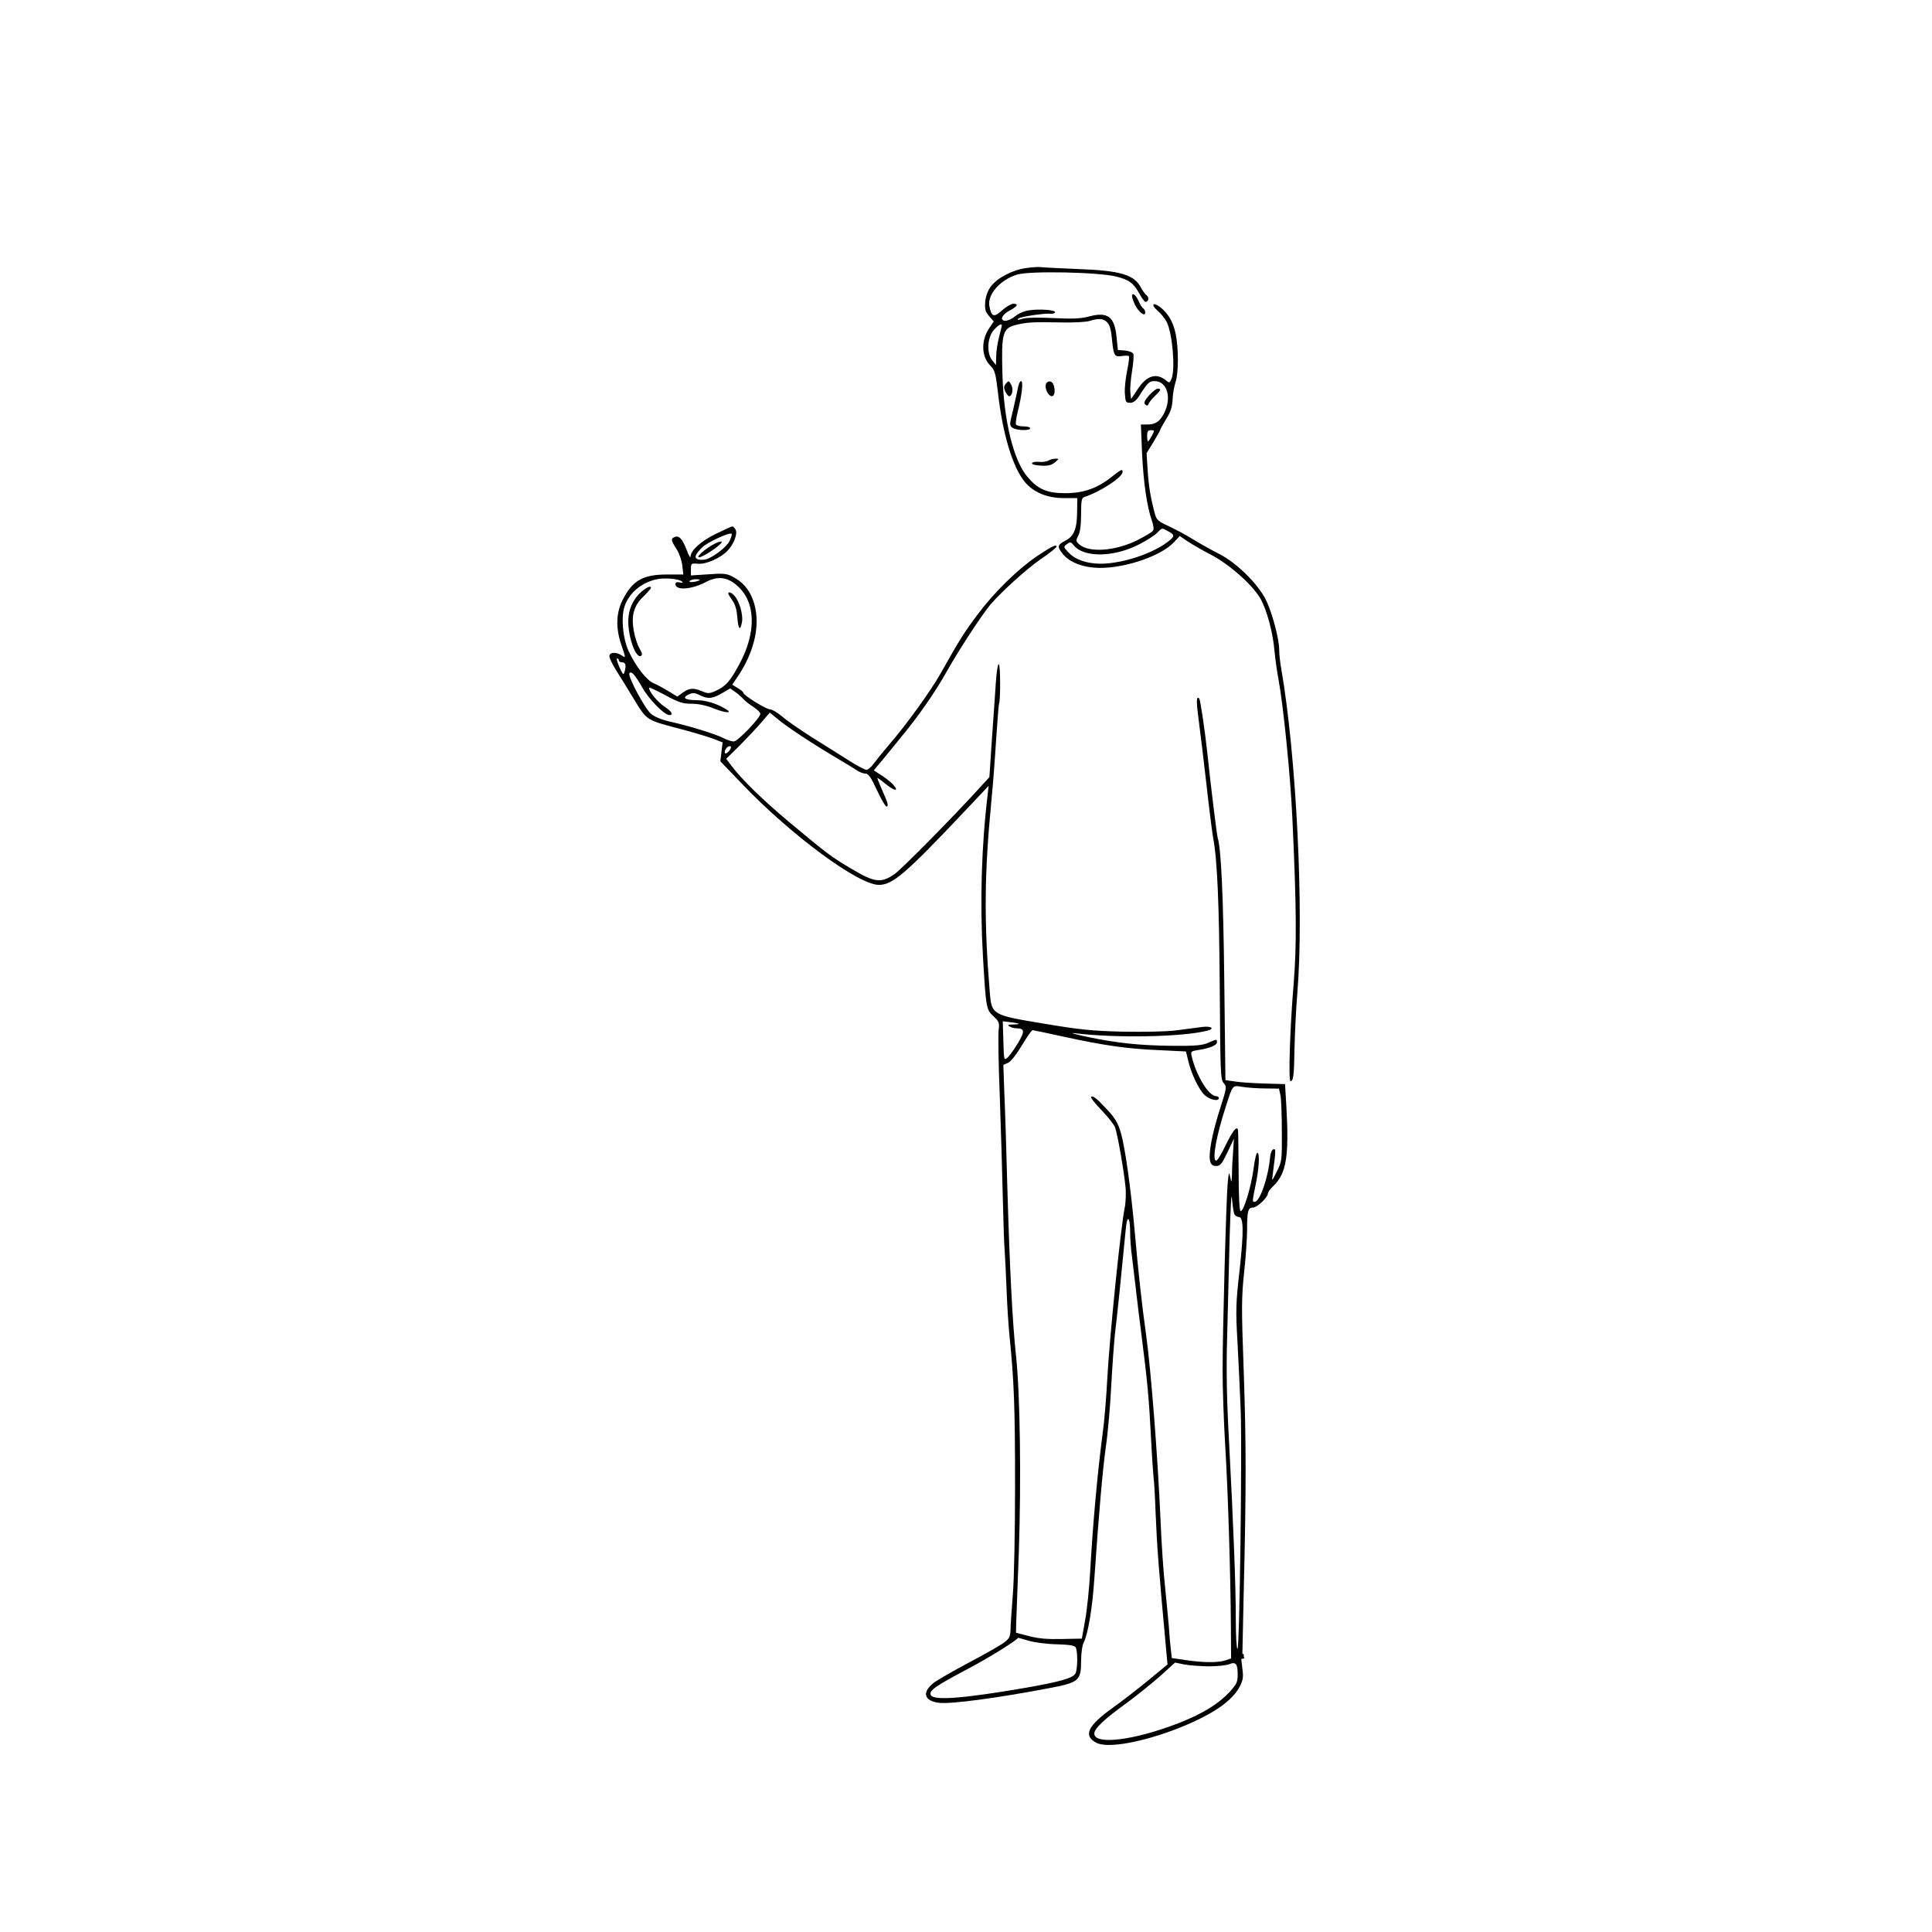
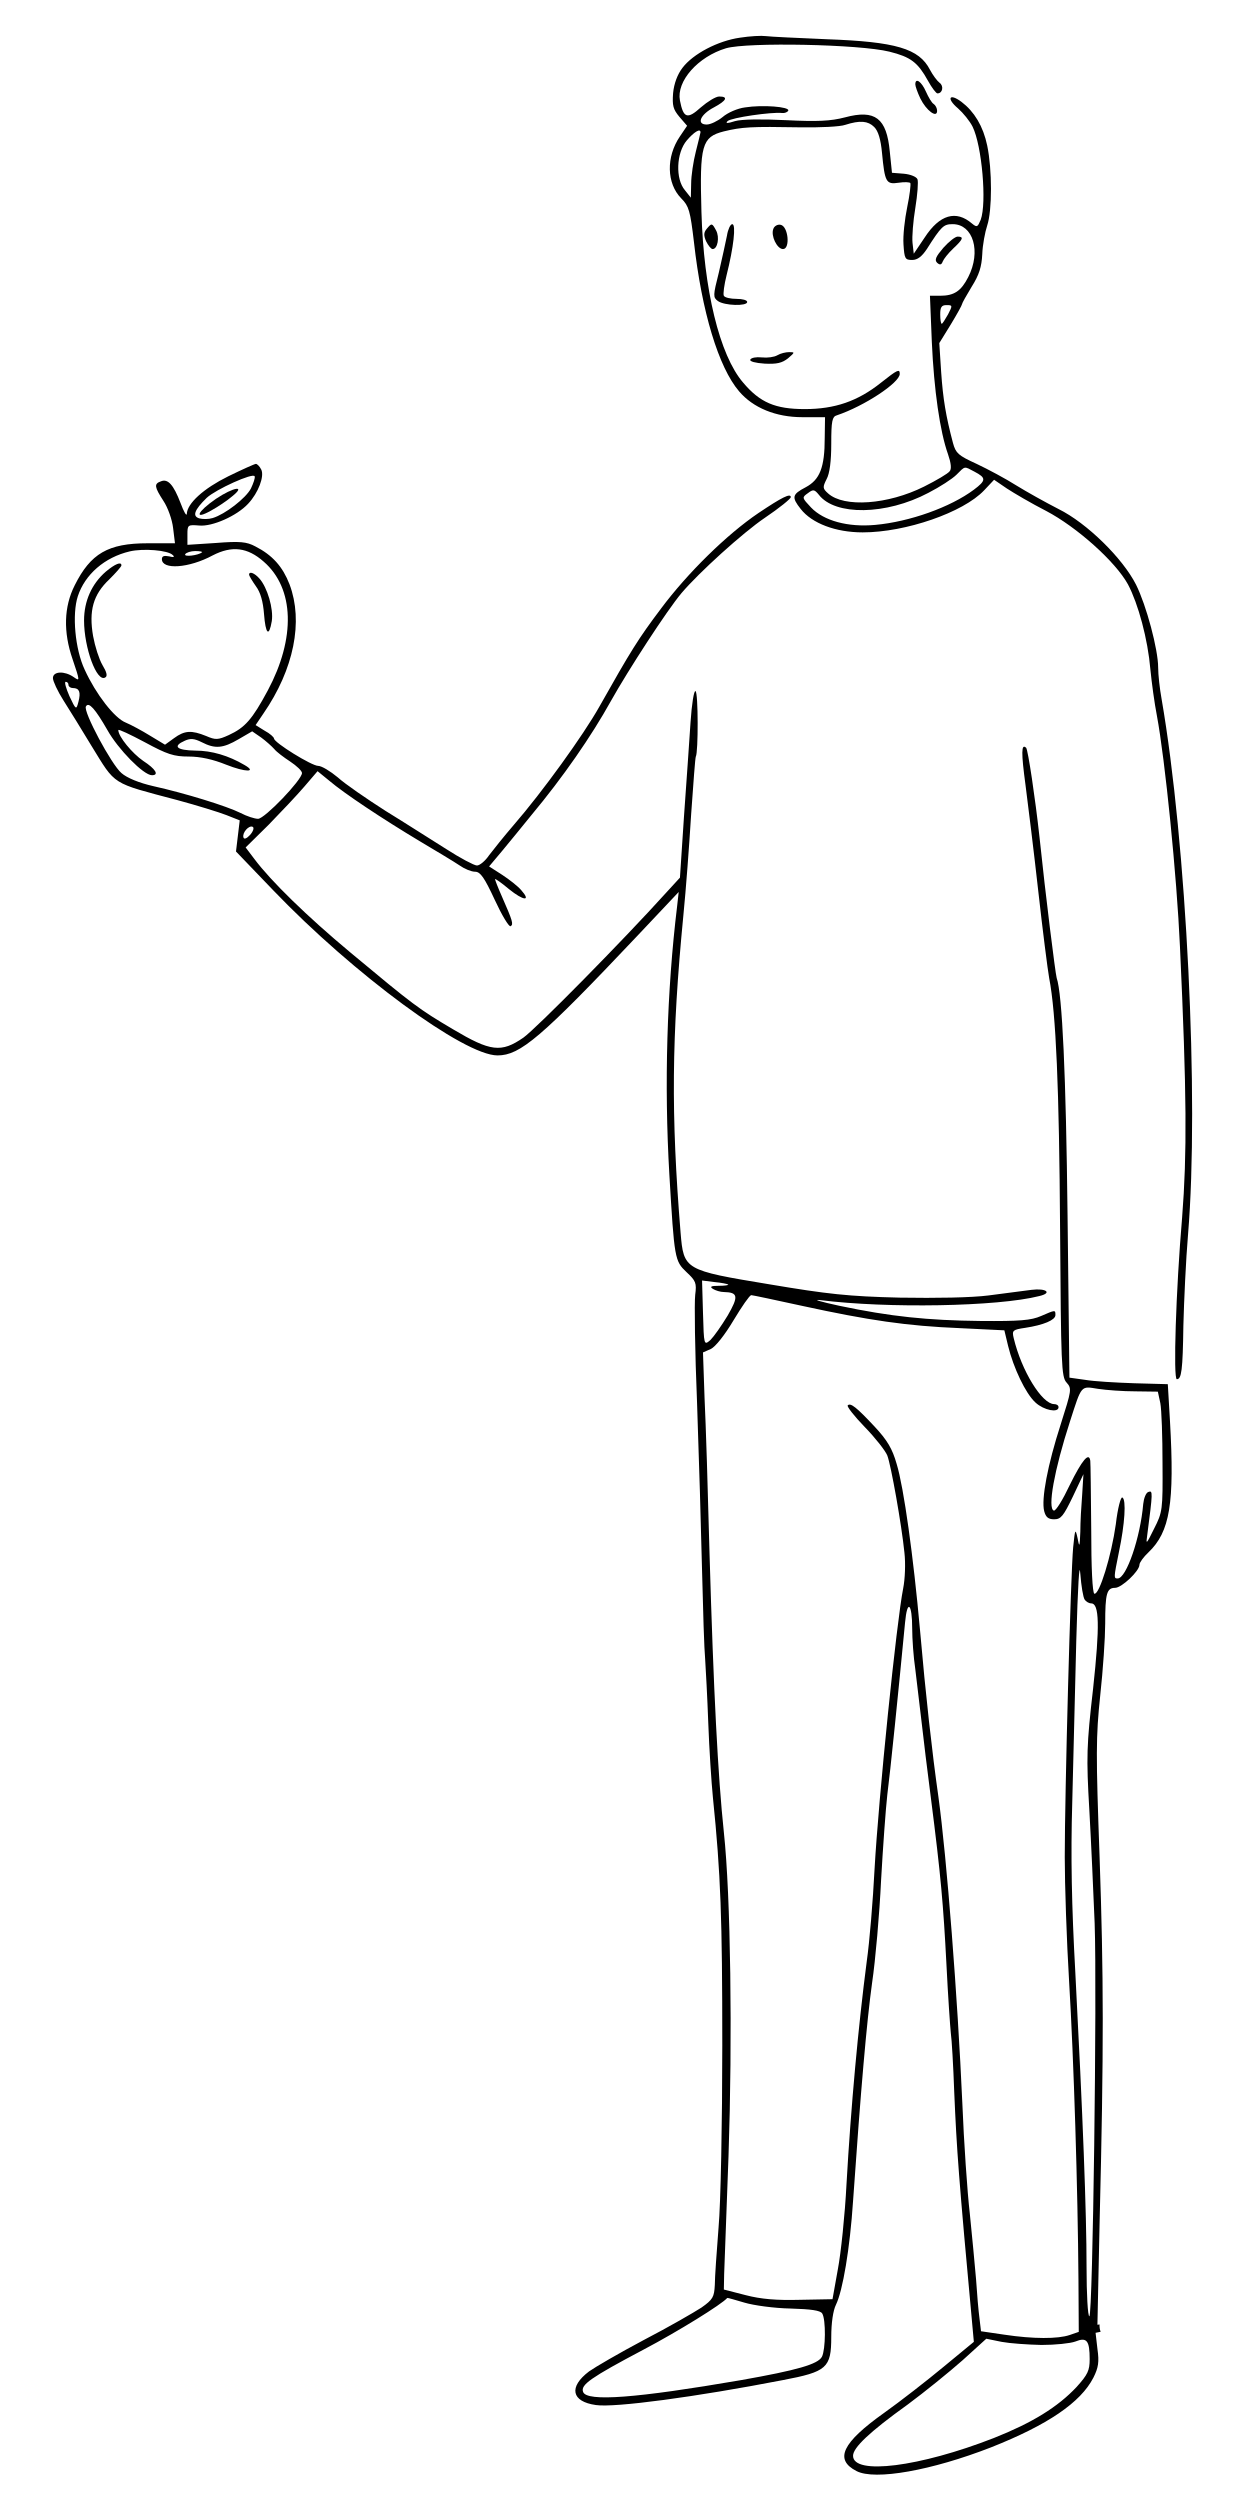
- <svg xmlns="http://www.w3.org/2000/svg" version="1.0" id="레이어_1" x="0px" y="0px" viewBox="0 0 1024 1024" style="enable-background:new 0 0 1024 1024;" xml:space="preserve">
+ <svg xmlns="http://www.w3.org/2000/svg" version="1.0" id="레이어_1" x="0px" y="0px" viewBox="0 0 401 803" style="enable-background:new 0 0 401 803;" xml:space="preserve">
  <g transform="translate(0,1024) scale(0.1,-0.1)">
-     <path d="M5437,8819c-71-10-151-52-185-97c-16-21-27-50-30-81c-3-40,0-52,20-76l25-29l-23-34c-45-66-43-151,4-199   c25-25,29-40,41-141c25-223,79-402,145-479c45-53,118-83,203-83h73l-1-67c0-95-16-134-61-158c-44-23-46-32-16-70   c36-46,112-75,199-75c138,0,323,64,390,135l32,34l41-28c23-15,79-48,126-72c99-52,223-163,263-236c33-62,64-177,72-273   c4-41,13-108,21-149c26-139,64-516,74-741c22-473,23-666,7-870c-20-235-29-520-17-520c15,0,19,28,21,172c2,78,8,211,15,293   c36,434-5,1258-85,1720c-6,33-11,78-11,101c0,58-38,200-71,266c-43,85-158,198-249,243c-41,21-102,55-136,76c-33,21-91,52-127,69   c-59,27-67,34-76,67c-23,87-32,141-38,228l-6,93l37,60c20,33,36,62,36,65s14,28,31,56c24,38,32,64,34,104c1,30,9,72,16,93   c16,48,16,179,0,256c-13,63-42,110-83,141c-39,29-49,11-11-21c17-15,38-41,47-59c30-61,46-245,26-299c-10-24-12-25-28-12   c-51,44-104,29-152-45l-35-52l-4,35c-2,19,2,70,9,112c7,43,10,84,7,92s-22,16-44,18l-38,3l-7,68c-10,108-47,136-144,110   c-46-12-88-14-189-9c-80,4-143,3-164-3c-25-8-32-8-24,0c11,11,142,30,175,26c9-1,18,3,20,8c4,12-82,19-139,10c-24-3-56-17-72-31   c-16-13-39-24-51-24c-34,0-21,32,23,55c41,22,47,35,17,35c-11,0-37-16-59-35c-43-39-56-35-67,22c-12,62,58,141,148,168   c69,20,429,13,525-11c68-17,91-34,124-94c12-22,26-40,30-40c17,0,21,24,7,34c-8,6-22,25-31,42c-35,68-109,90-332,98   c-93,4-181,8-195,10S5469,8824,5437,8819z M5868,8532c13-13,21-40,25-83c9-94,13-102,53-96c19,3,36,2,38-1c2-4-2-39-10-77   c-8-39-14-92-12-120c3-46,5-50,28-50c17,0,31,11,47,35c47,74,54,80,83,80c66,0,92-88,50-170c-23-45-45-60-91-60h-32l6-148   c7-155,26-288,52-361c10-29,12-48,5-55c-5-7-42-29-82-49c-116-58-257-68-308-22c-18,16-18,20-5,46c10,18,15,58,15,114   c0,73,3,87,18,91c89,30,202,105,202,133c0,17-7,14-60-28c-75-60-149-85-245-85c-95,0-144,21-198,85c-76,88-127,300-134,549   c-6,214,1,240,72,258c58,14,87,16,245,13c63-1,129,2,145,8C5822,8554,5848,8552,5868,8532z M5310,8515c0-2-7-30-15-62   c-8-31-15-78-15-103l-1-45l-19,24c-31,36-28,120,6,160C5289,8516,5310,8529,5310,8515z M6105,7930c-9-16-18-30-20-30   c-3,0-5,14-5,30c0,23,4,30,20,30C6120,7960,6120,7959,6105,7930z M6190,7425c38-20,38-28-2-58c-75-56-206-103-317-113   c-87-8-165,13-206,56c-29,31-30,32-10,46c17,13,21,12,35-5c52-68,216-66,352,6c37,19,77,45,90,58C6161,7444,6156,7443,6190,7425z" />
-     <path d="M5330,8205c-10-12-10-21-2-40c7-14,16-25,21-25c16,0,23,38,11,60C5347,8224,5346,8224,5330,8205z" />
-     <path d="M5395,8183c-4-21-16-74-26-118c-19-75-19-80-3-92c21-15,94-17,94-3c0,6-15,10-34,10s-38,4-41,10c-3,5,1,35,9,67   c22,87,31,163,18,163C5406,8220,5398,8203,5395,8183z" />
-     <path d="M5544,8205c-9-22,12-65,31-65c24,0,17,74-8,78C5558,8220,5547,8214,5544,8205z" />
-     <path d="M6090,8144c-24-28-29-39-20-48c9-8,14-7,18,4c3,8,18,27,34,42c31,29,35,38,14,38C6128,8180,6108,8164,6090,8144z" />
-     <path d="M5557,7799c-10-6-32-9-50-7s-34-1-37-7s16-11,46-13c39-2,56,2,75,17c22,19,23,20,4,20C5584,7809,5567,7805,5557,7799z" />
-     <path d="M6000,8669c0-6,7-26,16-45c19-39,54-65,54-40c0,8-5,18-11,22c-6,3-17,22-25,40C6020,8678,6000,8692,6000,8669z" />
-     <path d="M6818,4375l-7,119l-108,3c-59,2-130,6-158,11l-50,7l-6,520c-5,452-17,712-35,764c-4,13-36,268-55,451   c-14,128-37,281-43,288c-16,15-16-16-2-120c8-62,27-215,41-341c14-125,30-251,35-279c22-113,32-353,35-806c3-436,4-475,21-493   c17-19,16-24-19-134c-42-130-63-241-53-279c5-19,13-26,32-26c22,0,30,11,60,73l34,72l-4-65c-3-36-6-90-6-120c-2-50-3-52-9-20   c-7,32-8,29-14-30c-8-85-27-789-27-995c0-88,6-268,14-400c15-249,28-669,30-957l1-168l-29-10c-38-13-117-13-210,1l-75,11l-5,42   c-3,22-8,79-11,126c-4,47-13,141-20,210c-8,69-19,229-24,355c-15,339-50,789-77,985c-20,140-41,328-59,535c-21,234-52,458-75,533   c-14,49-30,76-71,120c-58,62-77,77-86,68c-4-3,21-35,55-70s66-76,72-91c12-31,46-223,55-312c4-34,2-85-4-115c-21-105-79-670-92-903   c-5-99-16-232-25-295c-27-207-51-467-65-715c-5-99-18-223-28-275l-17-95l-104-2c-76-2-125,2-175,15l-70,18l1,50c1,27,7,198,14,379   c13,379,7,836-15,1040c-19,180-33,450-46,895c-5,195-12,420-16,500l-5,146l25,11c15,7,45,45,73,92c27,45,52,81,57,81   c4,0,79-16,166-35c212-46,333-64,504-71l143-7l12-50c17-70,56-153,88-182c27-25,74-34,74-15c0,6-6,10-14,10c-39,0-105,107-130,212   c-6,25-3,27,37,33c59,9,97,25,97,41c0,17,0,17-46-3c-32-14-68-17-194-16c-171,2-289,14-455,49c-60,13-87,21-60,18   c215-27,569-21,703,13c43,10,23,26-25,20c-27-4-88-11-138-18c-54-7-168-9-285-7c-165,4-230,11-420,43c-272,45-274,46-284,166   c-31,380-29,627,9,1019c8,80,19,226,25,325c7,99,13,182,15,185c8,13,8,206-1,210c-5,3-12-40-16-100c-4-58-13-194-21-302l-13-197   l-44-48c-138-153-419-438-459-466c-71-49-105-45-226,27c-110,65-126,77-330,247c-138,115-255,229-308,300l-28,37l74,73   c40,41,92,96,115,123l42,49l38-31c47-40,170-122,292-195c52-31,109-65,125-76c17-12,39-21,51-21c17,0,30-19,63-90   c23-50,46-88,51-85c10,6,7,16-29,98c-12,27-21,51-21,53c0,3,20-11,45-32c47-38,72-40,39-3c-10,12-38,34-61,49l-42,27l42,50   c23,28,66,80,94,115c101,121,193,254,255,366c56,100,180,291,227,347c56,66,197,194,268,242c46,31,83,61,83,66c0,14-28,0-104-51   c-102-69-228-193-313-307c-73-97-96-134-198-315c-51-91-183-274-275-380c-31-36-66-80-79-97c-12-18-30-33-39-33c-9,0-54,24-99,53   c-45,28-132,84-194,122c-61,39-131,87-154,108c-24,20-52,37-63,37c-21,0-142,75-142,88c0,4-13,16-30,25l-29,18l25,37   c98,142,129,296,84,415c-22,57-55,94-110,122c-28,15-50,17-126,11l-92-6v33c0,31,1,32,38,29c42-4,121,31,157,70c33,35,53,89,42,110   c-5,10-13,18-17,18c-4,0-44-18-89-40c-79-39-132-87-133-121c-1-8-10,8-20,35c-23,60-41,79-63,70c-23-8-21-18,8-63   c14-21,28-60,31-87l6-49h-88c-127,0-183-33-234-135c-35-69-37-150-7-237c24-71,24-72,4-58c-30,21-67,19-67-3c0-10,15-42,34-72   c19-30,60-96,90-146c79-128,61-117,276-174c63-17,134-39,157-48l43-17l-6-50l-6-50l120-125c257-268,612-530,720-530   c73,0,140,57,450,385l132,140l-5-45c-33-272-42-572-25-863c16-270,17-277,55-313c30-28,33-35,28-73c-3-24-1-181,6-349   c6-169,13-410,16-537c3-126,7-255,10-285c2-30,7-122,10-205c3-82,10-190,15-240c25-245,30-385,30-795c0-245-5-508-12-585   c-6-77-12-160-12-184c-2-39-6-47-43-73c-23-15-106-63-185-104c-79-42-158-88-176-101c-66-50-57-97,22-108c60-9,321,26,600,80   c142,27,156,39,156,139c0,45,6,85,15,103c22,45,45,181,55,333c25,360,44,577,61,700c11,74,24,223,29,330c6,107,15,231,20,275   c9,68,36,333,57,553c7,77,23,63,23-20c0-31,4-90,10-130c5-40,14-116,20-168c6-52,19-162,30-245c32-250,40-342,50-535   c5-102,12-201,14-220c3-19,8-105,11-190c8-186,14-271,59-758l4-44l-97-80c-53-44-139-111-191-148c-135-96-161-150-89-187   c59-31,242,2,432,76c182,72,288,144,329,224c16,32,19,50,13,92l-6,52l16.2,3.3c-2.8,7.4-3.9,15.5-3.4,23.5   c-4.3-0.8-6.9-1.2-6.9-0.9c0,1,3,148,7,327c14,564,13,795,0,1175c-12,331-12,386,2,519c9,82,16,186,16,231c0,97,5,115,32,115   c21,0,78,54,78,74c0,7,13,25,29,40C6818,4020,6833,4111,6818,4375z M3724,7341c29,27,150,82,154,69c2-5-4-22-12-39   c-16-31-83-83-123-95c-13-4-32-4-43-1C3677,7282,3684,7302,3724,7341z M3655,7160c3,5,18,10,32,10c15,0,24-2,22-4   C3697,7156,3649,7150,3655,7160z M3312,6686c-7-27-8-27-29,18c-11,25-17,46-12,46s9-4,9-10c0-5,6-10,14-10   C3315,6730,3320,6717,3312,6686z M3310,7025c23,70,86,125,167,144c43,10,123,4,138-12c7-6,3-8-12-4c-16,3-23,1-23-9   c0-35,87-29,163,12c62,32,112,26,164-20c99-86,103-246,13-414c-50-93-73-119-125-143c-35-16-43-16-73-3c-47,19-69,18-103-7l-29-21   l-48,29c-26,16-61,35-78,42c-36,14-96,91-132,170C3301,6855,3291,6967,3310,7025z M3552,6415c-44,10-84,26-102,42   c-32,27-124,199-114,214c9,16,30-8,69-76c34-61,116-145,143-145c24,0,12,20-28,46c-35,24-80,78-80,99c0,4,38-14,85-39   c72-39,93-46,141-46c37,0,78-9,120-26c63-25,101-25,59-1c-51,30-105,46-157,46c-61,1-75,14-34,32c18,8,30,7,54-5   c43-22,68-20,119,10l43,25l29-20c15-11,34-28,42-37c7-9,31-27,51-40c21-14,38-30,38-37c0-22-120-147-141-147c-11,0-36,8-57,19   C3788,6351,3655,6392,3552,6415z M3842,6250c-5,15,18,41,30,34c5-3,1-15-9-26S3844,6243,3842,6250z M5355,4822c22-2,42-6,44-8   c2-2-11-4-30-4c-26,0-30-3-19-10c8-5,24-10,35-10c46-1,48-14,12-76c-20-33-44-67-55-78c-21-18-21-18-24,87l-3,104L5355,4822z    M5700,1370c-13-24-79-43-260-75c-337-58-495-70-507-38c-9,23,24,46,194,136c112,59,252,146,269,166c0,1,25-6,55-15   c30-9,96-18,148-19c66-2,96-6,102-16C5713,1490,5712,1393,5700,1370z M6518,1273c-60-64-142-115-266-164c-238-93-452-120-452-57   c0,26,52,76,176,165c54,40,133,104,176,142l76,69l49-10c26-5,84-9,128-10c44,0,93,5,109,11c37,15,46,3,46-57   C6560,1326,6554,1313,6518,1273z M6571,3516c-21-183-22-219-12-391c6-105,13-267,17-362c8-221-6-1263-17-1263c-5,0-9,71-9,158   c0,176-12,487-36,945c-12,217-15,378-10,545c3,130,9,365,13,522c5,178,10,259,13,215c3-39,9-76,14-83c4-6,13-12,21-12   C6591,3790,6593,3719,6571,3516z M6767,4030c-25-51-27-53-22-20c18,138,18,143,4,138c-8-2-15-20-17-39c-9-107-54-239-82-239   c-13,0-13,1,4,85c19,90,24,169,11,175c-5,3-15-34-21-86c-14-100-53-228-69-223c-6,3-10,82-10,209c-1,113-2,211-3,218   c-4,29-26,3-66-78c-22-47-45-84-51-82c-21,6,1,130,52,287c38,118,34,113,90,104c26-4,80-8,120-8l72-1l8-37c4-21,7-108,7-193   C6795,4090,6794,4083,6767,4030z" />
-     <path d="M3754,7338c-61-42-73-70-16-38c22,12,53,33,68,46C3851,7382,3811,7376,3754,7338z" />
-     <path d="M3400,7104c-45-39-70-94-70-157c0-88,41-200,68-183c8,4,5,17-9,40c-11,19-24,60-30,93c-14,81,0,133,52,182   c21,21,39,41,39,45C3450,7137,3430,7129,3400,7104z" />
-     <path d="M3860,7094c0-3,10-20,22-37c15-20,23-50,26-89c5-65,16-76,25-23c6,39-14,108-40,137C3877,7100,3860,7106,3860,7094z" />
+     <path d="M2377,10119c-71-10-151-52-185-97c-16-21-27-50-30-81c-3-40,0-52,20-76l25-29l-23-34c-45-66-43-151,4-199   c25-25,29-40,41-141c25-223,79-402,145-479c45-53,118-83,203-83h73l-1-67c0-95-16-134-61-158c-44-23-46-32-16-70   c36-46,112-75,199-75c138,0,323,64,390,135l32,34l41-28c23-15,79-48,126-72c99-52,223-163,263-236c33-62,64-177,72-273   c4-41,13-108,21-149c26-139,64-516,74-741c22-473,23-666,7-870c-20-235-29-520-17-520c15,0,19,28,21,172c2,78,8,211,15,293   c36,434-5,1258-85,1720c-6,33-11,78-11,101c0,58-38,200-71,266c-43,85-158,198-249,243c-41,21-102,55-136,76c-33,21-91,52-127,69   c-59,27-67,34-76,67c-23,87-32,141-38,228l-6,93l37,60c20,33,36,62,36,65s14,28,31,56c24,38,32,64,34,104c1,30,9,72,16,93   c16,48,16,179,0,256c-13,63-42,110-83,141c-39,29-49,11-11-21c17-15,38-41,47-59c30-61,46-245,26-299c-10-24-12-25-28-12   c-51,44-104,29-152-45l-35-52l-4,35c-2,19,2,70,9,112c7,43,10,84,7,92s-22,16-44,18l-38,3l-7,68c-10,108-47,136-144,110   c-46-12-88-14-189-9c-80,4-143,3-164-3c-25-8-32-8-24,0c11,11,142,30,175,26c9-1,18,3,20,8c4,12-82,19-139,10c-24-3-56-17-72-31   c-16-13-39-24-51-24c-34,0-21,32,23,55c41,22,47,35,17,35c-11,0-37-16-59-35c-43-39-56-35-67,22c-12,62,58,141,148,168   c69,20,429,13,525-11c68-17,91-34,124-94c12-22,26-40,30-40c17,0,21,24,7,34c-8,6-22,25-31,42c-35,68-109,90-332,98   c-93,4-181,8-195,10S2409,10124,2377,10119z M2808,9832c13-13,21-40,25-83c9-94,13-102,53-96c19,3,36,2,38-1c2-4-2-39-10-77   c-8-39-14-92-12-120c3-46,5-50,28-50c17,0,31,11,47,35c47,74,54,80,83,80c66,0,92-88,50-170c-23-45-45-60-91-60h-32l6-148   c7-155,26-288,52-361c10-29,12-48,5-55c-5-7-42-29-82-49c-116-58-257-68-308-22c-18,16-18,20-5,46c10,18,15,58,15,114   c0,73,3,87,18,91c89,30,202,105,202,133c0,17-7,14-60-28c-75-60-149-85-245-85c-95,0-144,21-198,85c-76,88-127,300-134,549   c-6,214,1,240,72,258c58,14,87,16,245,13c63-1,129,2,145,8C2762,9854,2788,9852,2808,9832z M2250,9815c0-2-7-30-15-62   c-8-31-15-78-15-103l-1-45l-19,24c-31,36-28,120,6,160C2229,9816,2250,9829,2250,9815z M3045,9230c-9-16-18-30-20-30   c-3,0-5,14-5,30c0,23,4,30,20,30C3060,9260,3060,9259,3045,9230z M3130,8725c38-20,38-28-2-58c-75-56-206-103-317-113   c-87-8-165,13-206,56c-29,31-30,32-10,46c17,13,21,12,35-5c52-68,216-66,352,6c37,19,77,45,90,58C3101,8744,3096,8743,3130,8725z" />
+     <path d="M2270,9505c-10-12-10-21-2-40c7-14,16-25,21-25c16,0,23,38,11,60C2287,9524,2286,9524,2270,9505z" />
+     <path d="M2335,9483c-4-21-16-74-26-118c-19-75-19-80-3-92c21-15,94-17,94-3c0,6-15,10-34,10s-38,4-41,10c-3,5,1,35,9,67   c22,87,31,163,18,163C2346,9520,2338,9503,2335,9483z" />
+     <path d="M2484,9505c-9-22,12-65,31-65c24,0,17,74-8,78C2498,9520,2487,9514,2484,9505z" />
+     <path d="M3030,9444c-24-28-29-39-20-48c9-8,14-7,18,4c3,8,18,27,34,42c31,29,35,38,14,38C3068,9480,3048,9464,3030,9444z" />
+     <path d="M2497,9099c-10-6-32-9-50-7s-34-1-37-7s16-11,46-13c39-2,56,2,75,17c22,19,23,20,4,20C2524,9109,2507,9105,2497,9099z" />
+     <path d="M2940,9969c0-6,7-26,16-45c19-39,54-65,54-40c0,8-5,18-11,22c-6,3-17,22-25,40C2960,9978,2940,9992,2940,9969z" />
+     <path d="M3758,5675l-7,119l-108,3c-59,2-130,6-158,11l-50,7l-6,520c-5,452-17,712-35,764c-4,13-36,268-55,451   c-14,128-37,281-43,288c-16,15-16-16-2-120c8-62,27-215,41-341c14-125,30-251,35-279c22-113,32-353,35-806c3-436,4-475,21-493   c17-19,16-24-19-134c-42-130-63-241-53-279c5-19,13-26,32-26c22,0,30,11,60,73l34,72l-4-65c-3-36-6-90-6-120c-2-50-3-52-9-20   c-7,32-8,29-14-30c-8-85-27-789-27-995c0-88,6-268,14-400c15-249,28-669,30-957l1-168l-29-10c-38-13-117-13-210,1l-75,11l-5,42   c-3,22-8,79-11,126c-4,47-13,141-20,210c-8,69-19,229-24,355c-15,339-50,789-77,985c-20,140-41,328-59,535c-21,234-52,458-75,533   c-14,49-30,76-71,120c-58,62-77,77-86,68c-4-3,21-35,55-70s66-76,72-91c12-31,46-223,55-312c4-34,2-85-4-115c-21-105-79-670-92-903   c-5-99-16-232-25-295c-27-207-51-467-65-715c-5-99-18-223-28-275l-17-95l-104-2c-76-2-125,2-175,15l-70,18l1,50c1,27,7,198,14,379   c13,379,7,836-15,1040c-19,180-33,450-46,895c-5,195-12,420-16,500l-5,146l25,11c15,7,45,45,73,92c27,45,52,81,57,81   c4,0,79-16,166-35c212-46,333-64,504-71l143-7l12-50c17-70,56-153,88-182c27-25,74-34,74-15c0,6-6,10-14,10c-39,0-105,107-130,212   c-6,25-3,27,37,33c59,9,97,25,97,41c0,17,0,17-46-3c-32-14-68-17-194-16c-171,2-289,14-455,49c-60,13-87,21-60,18   c215-27,569-21,703,13c43,10,23,26-25,20c-27-4-88-11-138-18c-54-7-168-9-285-7c-165,4-230,11-420,43c-272,45-274,46-284,166   c-31,380-29,627,9,1019c8,80,19,226,25,325c7,99,13,182,15,185c8,13,8,206-1,210c-5,3-12-40-16-100c-4-58-13-194-21-302l-13-197   l-44-48c-138-153-419-438-459-466c-71-49-105-45-226,27c-110,65-126,77-330,247c-138,115-255,229-308,300l-28,37l74,73   c40,41,92,96,115,123l42,49l38-31c47-40,170-122,292-195c52-31,109-65,125-76c17-12,39-21,51-21c17,0,30-19,63-90   c23-50,46-88,51-85c10,6,7,16-29,98c-12,27-21,51-21,53c0,3,20-11,45-32c47-38,72-40,39-3c-10,12-38,34-61,49l-42,27l42,50   c23,28,66,80,94,115c101,121,193,254,255,366c56,100,180,291,227,347c56,66,197,194,268,242c46,31,83,61,83,66c0,14-28,0-104-51   c-102-69-228-193-313-307c-73-97-96-134-198-315c-51-91-183-274-275-380c-31-36-66-80-79-97c-12-18-30-33-39-33s-54,24-99,53   c-45,28-132,84-194,122c-61,39-131,87-154,108c-24,20-52,37-63,37c-21,0-142,75-142,88c0,4-13,16-30,25l-29,18l25,37   c98,142,129,296,84,415c-22,57-55,94-110,122c-28,15-50,17-126,11l-92-6v33c0,31,1,32,38,29c42-4,121,31,157,70c33,35,53,89,42,110   c-5,10-13,18-17,18s-44-18-89-40c-79-39-132-87-133-121c-1-8-10,8-20,35c-23,60-41,79-63,70c-23-8-21-18,8-63c14-21,28-60,31-87   l6-49h-88c-127,0-183-33-234-135c-35-69-37-150-7-237c24-71,24-72,4-58c-30,21-67,19-67-3c0-10,15-42,34-72s60-96,90-146   c79-128,61-117,276-174c63-17,134-39,157-48l43-17l-6-50l-6-50l120-125c257-268,612-530,720-530c73,0,140,57,450,385l132,140l-5-45   c-33-272-42-572-25-863c16-270,17-277,55-313c30-28,33-35,28-73c-3-24-1-181,6-349c6-169,13-410,16-537c3-126,7-255,10-285   c2-30,7-122,10-205c3-82,10-190,15-240c25-245,30-385,30-795c0-245-5-508-12-585c-6-77-12-160-12-184c-2-39-6-47-43-73   c-23-15-106-63-185-104c-79-42-158-88-176-101c-66-50-57-97,22-108c60-9,321,26,600,80c142,27,156,39,156,139c0,45,6,85,15,103   c22,45,45,181,55,333c25,360,44,577,61,700c11,74,24,223,29,330c6,107,15,231,20,275c9,68,36,333,57,553c7,77,23,63,23-20   c0-31,4-90,10-130c5-40,14-116,20-168s19-162,30-245c32-250,40-342,50-535c5-102,12-201,14-220c3-19,8-105,11-190   c8-186,14-271,59-758l4-44l-97-80c-53-44-139-111-191-148c-135-96-161-150-89-187c59-31,242,2,432,76c182,72,288,144,329,224   c16,32,19,50,13,92l-6,52l16.2,3.3c-2.8,7.4-3.9,15.5-3.4,23.5c-4.3-0.8-6.9-1.2-6.9-0.9c0,1,3,148,7,327c14,564,13,795,0,1175   c-12,331-12,386,2,519c9,82,16,186,16,231c0,97,5,115,32,115c21,0,78,54,78,74c0,7,13,25,29,40C3758,5320,3773,5411,3758,5675z    M664,8641c29,27,150,82,154,69c2-5-4-22-12-39c-16-31-83-83-123-95c-13-4-32-4-43-1C617,8582,624,8602,664,8641z M595,8460   c3,5,18,10,32,10c15,0,24-2,22-4C637,8456,589,8450,595,8460z M252,7986c-7-27-8-27-29,18c-11,25-17,46-12,46s9-4,9-10   c0-5,6-10,14-10C255,8030,260,8017,252,7986z M250,8325c23,70,86,125,167,144c43,10,123,4,138-12c7-6,3-8-12-4c-16,3-23,1-23-9   c0-35,87-29,163,12c62,32,112,26,164-20c99-86,103-246,13-414c-50-93-73-119-125-143c-35-16-43-16-73-3c-47,19-69,18-103-7l-29-21   l-48,29c-26,16-61,35-78,42c-36,14-96,91-132,170C241,8155,231,8267,250,8325z M492,7715c-44,10-84,26-102,42   c-32,27-124,199-114,214c9,16,30-8,69-76c34-61,116-145,143-145c24,0,12,20-28,46c-35,24-80,78-80,99c0,4,38-14,85-39   c72-39,93-46,141-46c37,0,78-9,120-26c63-25,101-25,59-1c-51,30-105,46-157,46c-61,1-75,14-34,32c18,8,30,7,54-5   c43-22,68-20,119,10l43,25l29-20c15-11,34-28,42-37c7-9,31-27,51-40c21-14,38-30,38-37c0-22-120-147-141-147c-11,0-36,8-57,19   C728,7651,595,7692,492,7715z M782,7550c-5,15,18,41,30,34c5-3,1-15-9-26S784,7543,782,7550z M2295,6122c22-2,42-6,44-8s-11-4-30-4   c-26,0-30-3-19-10c8-5,24-10,35-10c46-1,48-14,12-76c-20-33-44-67-55-78c-21-18-21-18-24,87l-3,104L2295,6122z M2640,2670   c-13-24-79-43-260-75c-337-58-495-70-507-38c-9,23,24,46,194,136c112,59,252,146,269,166c0,1,25-6,55-15s96-18,148-19   c66-2,96-6,102-16C2653,2790,2652,2693,2640,2670z M3458,2573c-60-64-142-115-266-164c-238-93-452-120-452-57c0,26,52,76,176,165   c54,40,133,104,176,142l76,69l49-10c26-5,84-9,128-10c44,0,93,5,109,11c37,15,46,3,46-57C3500,2626,3494,2613,3458,2573z    M3511,4816c-21-183-22-219-12-391c6-105,13-267,17-362c8-221-6-1263-17-1263c-5,0-9,71-9,158c0,176-12,487-36,945   c-12,217-15,378-10,545c3,130,9,365,13,522c5,178,10,259,13,215c3-39,9-76,14-83c4-6,13-12,21-12C3531,5090,3533,5019,3511,4816z    M3707,5330c-25-51-27-53-22-20c18,138,18,143,4,138c-8-2-15-20-17-39c-9-107-54-239-82-239c-13,0-13,1,4,85c19,90,24,169,11,175   c-5,3-15-34-21-86c-14-100-53-228-69-223c-6,3-10,82-10,209c-1,113-2,211-3,218c-4,29-26,3-66-78c-22-47-45-84-51-82   c-21,6,1,130,52,287c38,118,34,113,90,104c26-4,80-8,120-8l72-1l8-37c4-21,7-108,7-193C3735,5390,3734,5383,3707,5330z" />
+     <path d="M694,8638c-61-42-73-70-16-38c22,12,53,33,68,46C791,8682,751,8676,694,8638z" />
+     <path d="M340,8404c-45-39-70-94-70-157c0-88,41-200,68-183c8,4,5,17-9,40c-11,19-24,60-30,93c-14,81,0,133,52,182   c21,21,39,41,39,45C390,8437,370,8429,340,8404z" />
+     <path d="M800,8394c0-3,10-20,22-37c15-20,23-50,26-89c5-65,16-76,25-23c6,39-14,108-40,137C817,8400,800,8406,800,8394z" />
  </g>
</svg>
